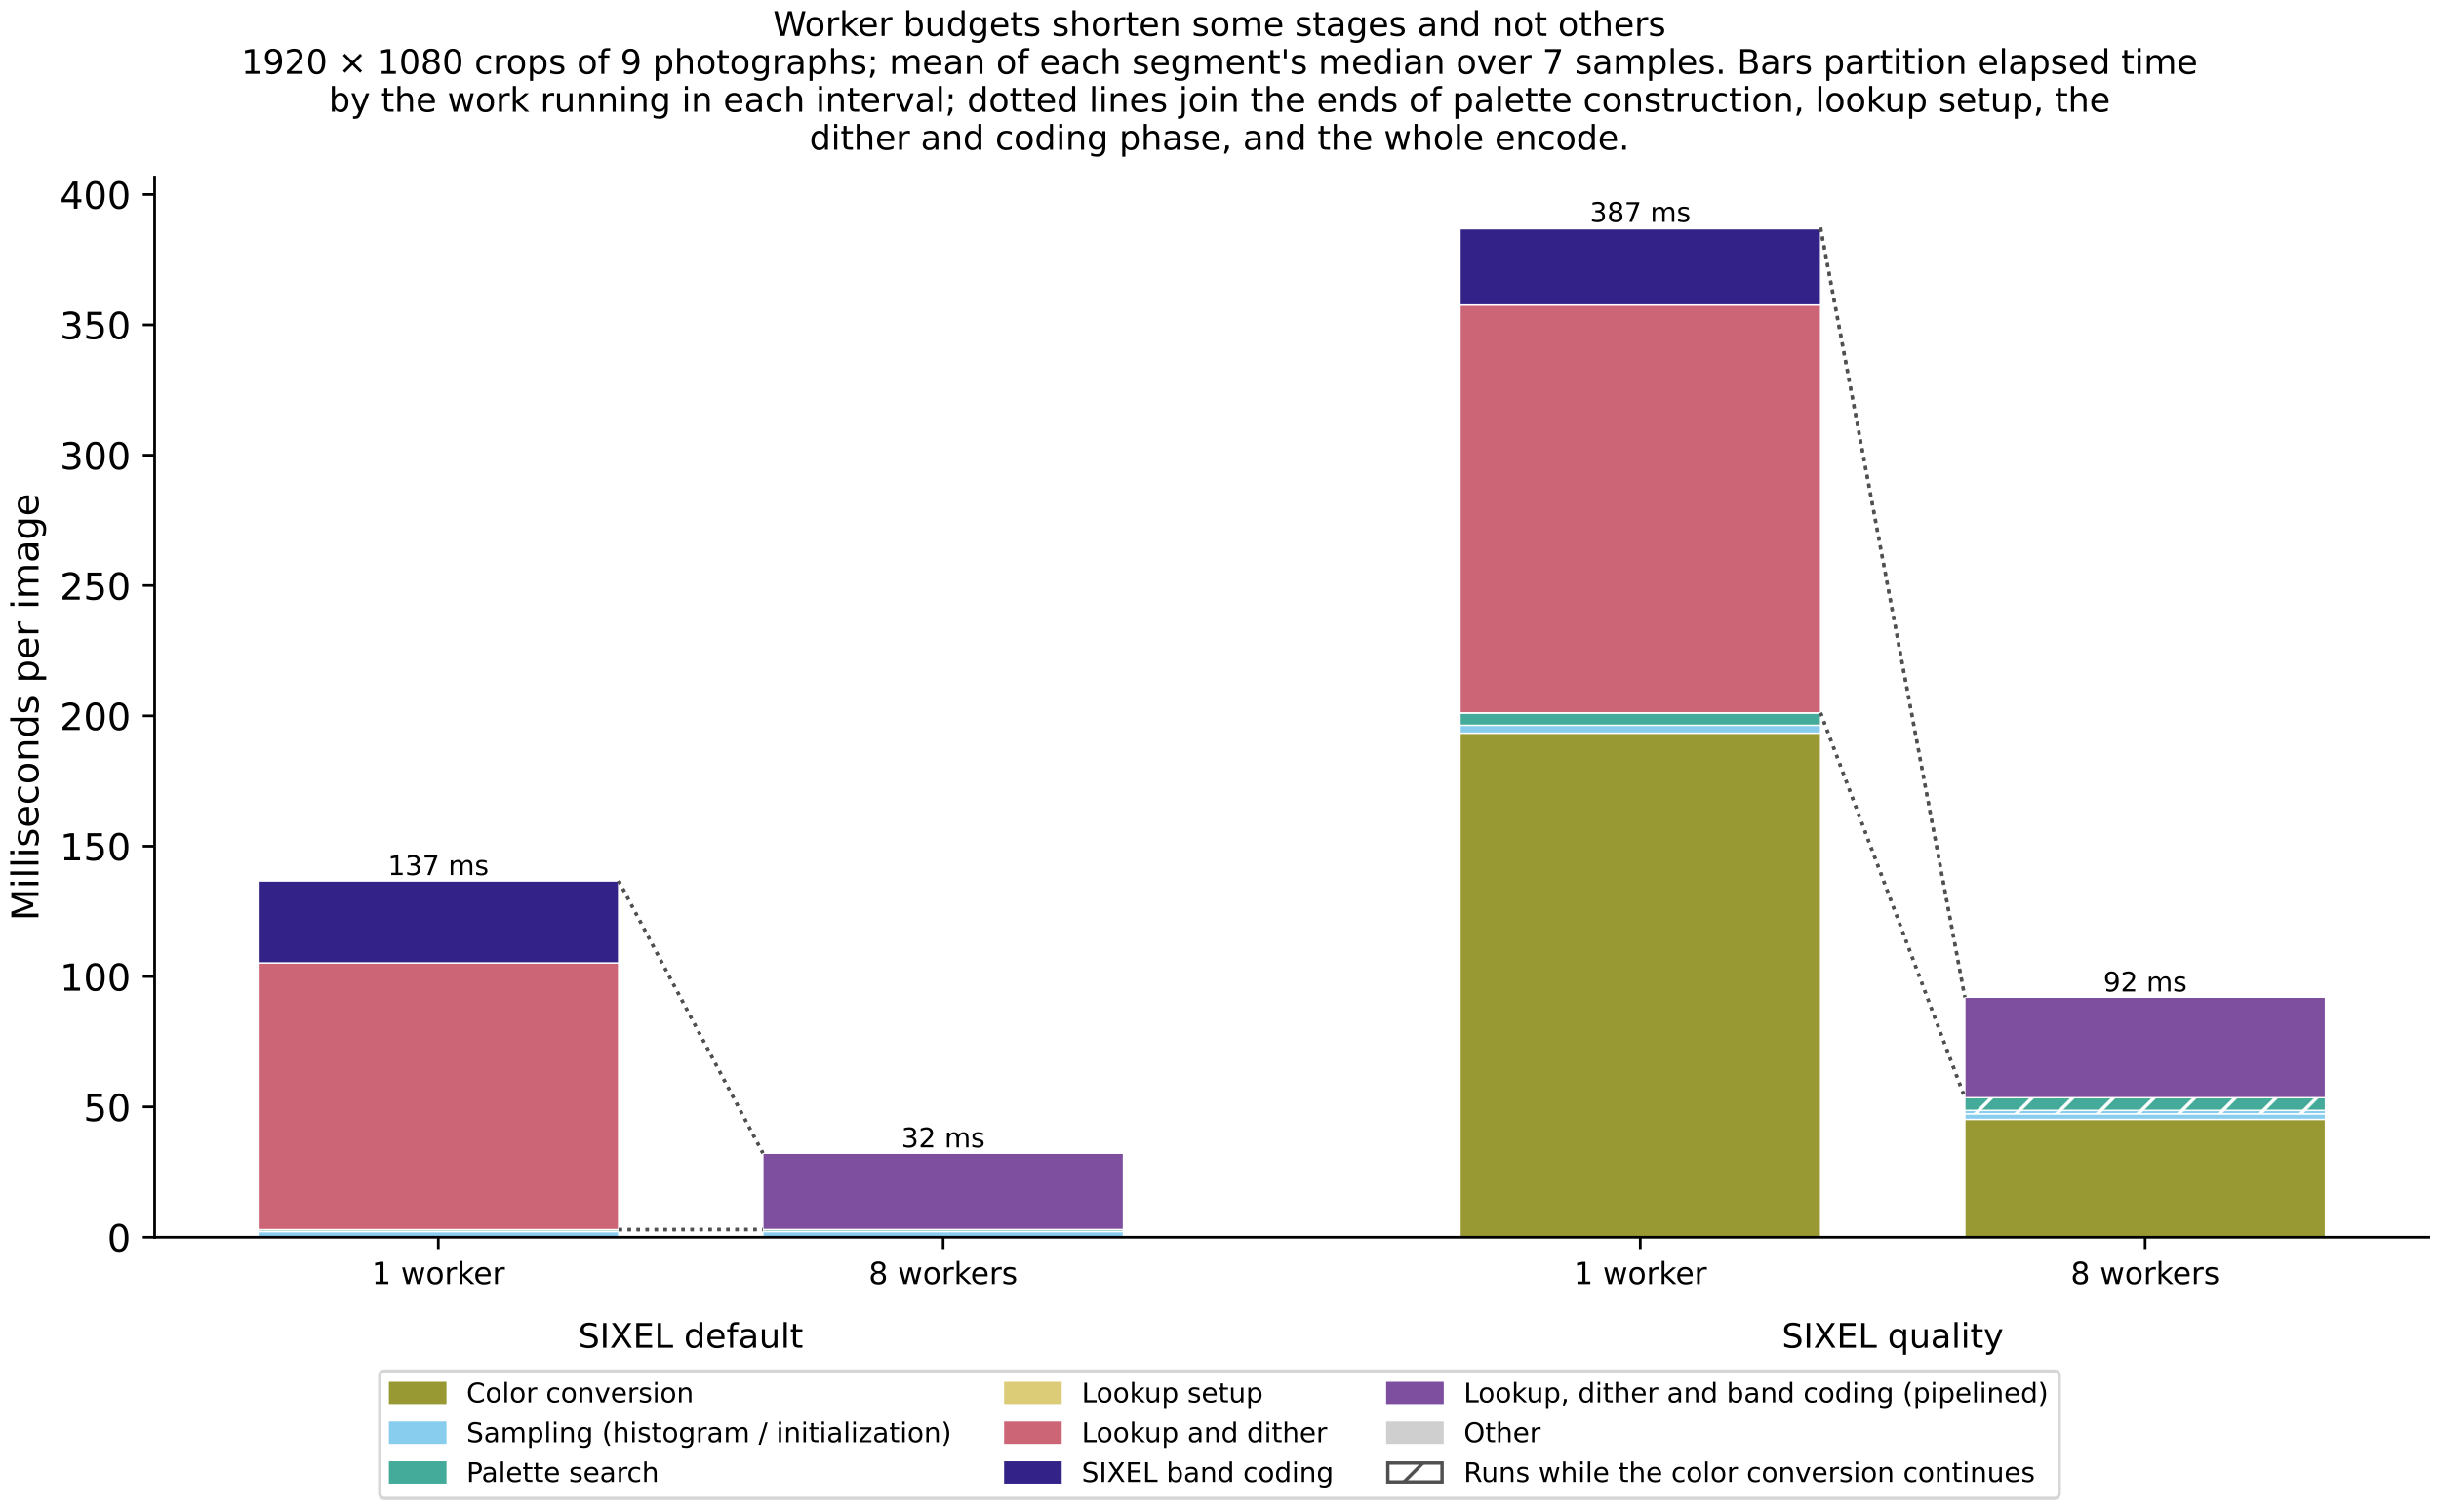
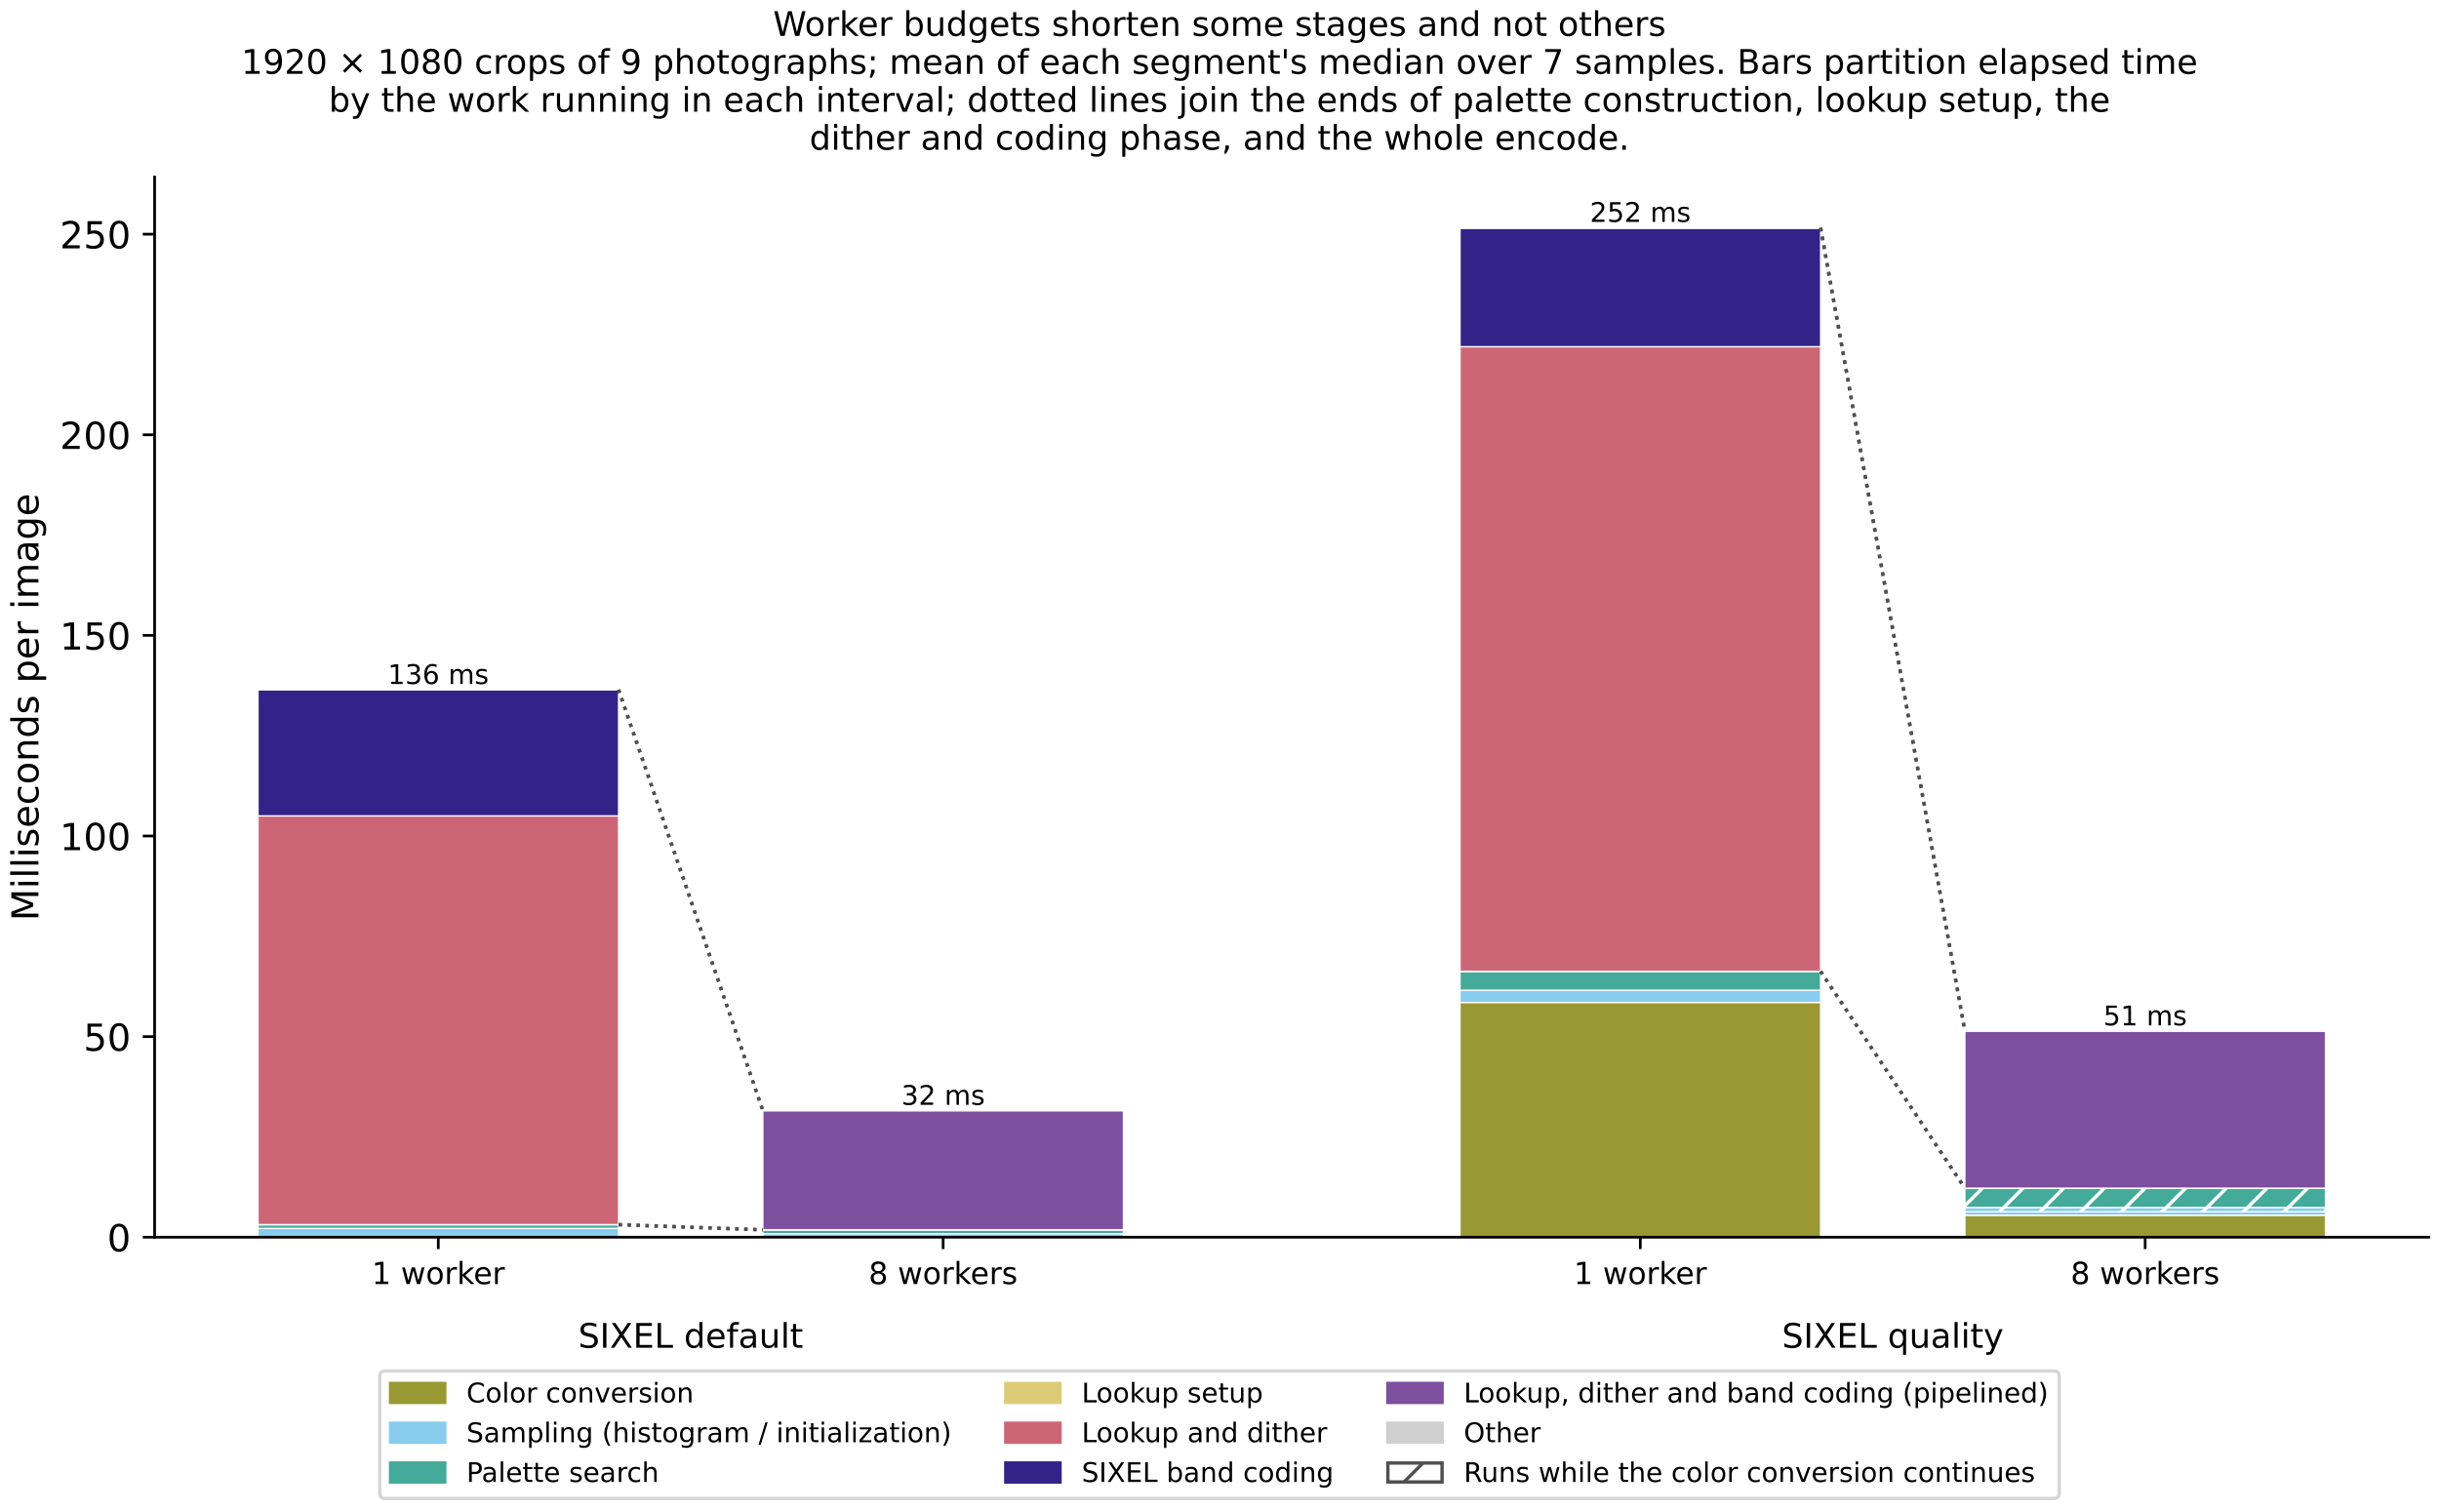
<svg xmlns="http://www.w3.org/2000/svg" xmlns:xlink="http://www.w3.org/1999/xlink" width="720pt" height="446.4pt" viewBox="0 0 720 446.4" version="1.1">
  <defs>
    <style type="text/css">*{stroke-linejoin: round; stroke-linecap: butt}</style>
  </defs>
  <g id="figure_1">
    <g id="patch_1">
      <path d="M 0 446.4 L 720 446.4 L 720 0 L 0 0 z " style="fill: #ffffff" />
    </g>
    <g id="axes_1">
      <g id="patch_2">
        <path d="M 45.642 365.268 L 717 365.268 L 717 52.272 L 45.642 52.272 z " style="fill: #ffffff" />
      </g>
      <g id="patch_3">
-         <path d="M 76.159 365.268 L 182.611 365.268 L 182.611 363.603 L 76.159 363.603 z " clip-path="url(#pcef908b6b8)" style="fill: #88ccee; stroke: #ffffff; stroke-width: 0.4; stroke-linejoin: miter" />
+         <path d="M 76.159 365.268 L 182.611 365.268 L 182.611 362.686 L 76.159 362.686 z " clip-path="url(#pcef908b6b8)" style="fill: #88ccee; stroke: #ffffff; stroke-width: 0.4; stroke-linejoin: miter" />
      </g>
      <g id="patch_4">
-         <path d="M 76.159 363.603 L 182.611 363.603 L 182.611 363.038 L 76.159 363.038 z " clip-path="url(#pcef908b6b8)" style="fill: #44aa99; stroke: #ffffff; stroke-width: 0.4; stroke-linejoin: miter" />
+         <path d="M 76.159 362.686 L 182.611 362.686 L 182.611 361.579 L 76.159 361.579 z " clip-path="url(#pcef908b6b8)" style="fill: #44aa99; stroke: #ffffff; stroke-width: 0.4; stroke-linejoin: miter" />
      </g>
      <g id="patch_5">
-         <path d="M 76.159 363.038 L 182.611 363.038 L 182.611 363.018 L 76.159 363.018 z " clip-path="url(#pcef908b6b8)" style="fill: #ddcc77; stroke: #ffffff; stroke-width: 0.4; stroke-linejoin: miter" />
+         <path d="M 76.159 361.579 L 182.611 361.579 L 182.611 361.547 L 76.159 361.547 z " clip-path="url(#pcef908b6b8)" style="fill: #ddcc77; stroke: #ffffff; stroke-width: 0.4; stroke-linejoin: miter" />
      </g>
      <g id="patch_6">
-         <path d="M 76.159 363.018 L 182.611 363.018 L 182.611 284.282 L 76.159 284.282 z " clip-path="url(#pcef908b6b8)" style="fill: #cc6677; stroke: #ffffff; stroke-width: 0.4; stroke-linejoin: miter" />
+         <path d="M 76.159 361.547 L 182.611 361.547 L 182.611 240.882 L 76.159 240.882 z " clip-path="url(#pcef908b6b8)" style="fill: #cc6677; stroke: #ffffff; stroke-width: 0.4; stroke-linejoin: miter" />
      </g>
      <g id="patch_7">
-         <path d="M 76.159 284.282 L 182.611 284.282 L 182.611 260.044 L 76.159 260.044 z " clip-path="url(#pcef908b6b8)" style="fill: #332288; stroke: #ffffff; stroke-width: 0.4; stroke-linejoin: miter" />
+         <path d="M 76.159 240.882 L 182.611 240.882 L 182.611 203.633 L 76.159 203.633 z " clip-path="url(#pcef908b6b8)" style="fill: #332288; stroke: #ffffff; stroke-width: 0.4; stroke-linejoin: miter" />
      </g>
      <g id="patch_8">
-         <path d="M 76.159 260.044 L 182.611 260.044 L 182.611 260.027 L 76.159 260.027 z " clip-path="url(#pcef908b6b8)" style="fill: #cfcfcf; stroke: #ffffff; stroke-width: 0.4; stroke-linejoin: miter" />
+         <path d="M 76.159 203.633 L 182.611 203.633 L 182.611 203.609 L 76.159 203.609 z " clip-path="url(#pcef908b6b8)" style="fill: #cfcfcf; stroke: #ffffff; stroke-width: 0.4; stroke-linejoin: miter" />
      </g>
      <g id="patch_9">
-         <path d="M 225.191 365.268 L 331.643 365.268 L 331.643 363.595 L 225.191 363.595 z " clip-path="url(#pcef908b6b8)" style="fill: #88ccee; stroke: #ffffff; stroke-width: 0.4; stroke-linejoin: miter" />
+         <path d="M 225.191 365.268 L 331.643 365.268 L 331.643 364.224 L 225.191 364.224 z " clip-path="url(#pcef908b6b8)" style="fill: #88ccee; stroke: #ffffff; stroke-width: 0.4; stroke-linejoin: miter" />
      </g>
      <g id="patch_10">
-         <path d="M 225.191 363.595 L 331.643 363.595 L 331.643 363.016 L 225.191 363.016 z " clip-path="url(#pcef908b6b8)" style="fill: #44aa99; stroke: #ffffff; stroke-width: 0.4; stroke-linejoin: miter" />
+         <path d="M 225.191 364.224 L 331.643 364.224 L 331.643 363.118 L 225.191 363.118 z " clip-path="url(#pcef908b6b8)" style="fill: #44aa99; stroke: #ffffff; stroke-width: 0.4; stroke-linejoin: miter" />
      </g>
      <g id="patch_11">
-         <path d="M 225.191 363.016 L 331.643 363.016 L 331.643 362.985 L 225.191 362.985 z " clip-path="url(#pcef908b6b8)" style="fill: #ddcc77; stroke: #ffffff; stroke-width: 0.4; stroke-linejoin: miter" />
+         <path d="M 225.191 363.118 L 331.643 363.118 L 331.643 363.068 L 225.191 363.068 z " clip-path="url(#pcef908b6b8)" style="fill: #ddcc77; stroke: #ffffff; stroke-width: 0.4; stroke-linejoin: miter" />
      </g>
      <g id="patch_12">
-         <path d="M 225.191 362.985 L 331.643 362.985 L 331.643 340.451 L 225.191 340.451 z " clip-path="url(#pcef908b6b8)" style="fill: #7d4f9e; stroke: #ffffff; stroke-width: 0.4; stroke-linejoin: miter" />
+         <path d="M 225.191 363.068 L 331.643 363.068 L 331.643 327.915 L 225.191 327.915 z " clip-path="url(#pcef908b6b8)" style="fill: #7d4f9e; stroke: #ffffff; stroke-width: 0.4; stroke-linejoin: miter" />
      </g>
      <g id="patch_13">
-         <path d="M 225.191 340.451 L 331.643 340.451 L 331.643 340.412 L 225.191 340.412 z " clip-path="url(#pcef908b6b8)" style="fill: #cfcfcf; stroke: #ffffff; stroke-width: 0.4; stroke-linejoin: miter" />
+         <path d="M 225.191 327.915 L 331.643 327.915 L 331.643 327.861 L 225.191 327.861 z " clip-path="url(#pcef908b6b8)" style="fill: #cfcfcf; stroke: #ffffff; stroke-width: 0.4; stroke-linejoin: miter" />
      </g>
      <g id="patch_14">
-         <path d="M 430.999 365.268 L 537.451 365.268 L 537.451 216.443 L 430.999 216.443 z " clip-path="url(#pcef908b6b8)" style="fill: #999933; stroke: #ffffff; stroke-width: 0.4; stroke-linejoin: miter" />
+         <path d="M 430.999 365.268 L 537.451 365.268 L 537.451 295.961 L 430.999 295.961 z " clip-path="url(#pcef908b6b8)" style="fill: #999933; stroke: #ffffff; stroke-width: 0.4; stroke-linejoin: miter" />
      </g>
      <g id="patch_15">
-         <path d="M 430.999 216.443 L 537.451 216.443 L 537.451 214.111 L 430.999 214.111 z " clip-path="url(#pcef908b6b8)" style="fill: #88ccee; stroke: #ffffff; stroke-width: 0.4; stroke-linejoin: miter" />
+         <path d="M 430.999 295.961 L 537.451 295.961 L 537.451 292.352 L 430.999 292.352 z " clip-path="url(#pcef908b6b8)" style="fill: #88ccee; stroke: #ffffff; stroke-width: 0.4; stroke-linejoin: miter" />
      </g>
      <g id="patch_16">
-         <path d="M 430.999 214.111 L 537.451 214.111 L 537.451 210.48 L 430.999 210.48 z " clip-path="url(#pcef908b6b8)" style="fill: #44aa99; stroke: #ffffff; stroke-width: 0.4; stroke-linejoin: miter" />
+         <path d="M 430.999 292.352 L 537.451 292.352 L 537.451 286.799 L 430.999 286.799 z " clip-path="url(#pcef908b6b8)" style="fill: #44aa99; stroke: #ffffff; stroke-width: 0.4; stroke-linejoin: miter" />
      </g>
      <g id="patch_17">
-         <path d="M 430.999 210.48 L 537.451 210.48 L 537.451 210.464 L 430.999 210.464 z " clip-path="url(#pcef908b6b8)" style="fill: #ddcc77; stroke: #ffffff; stroke-width: 0.4; stroke-linejoin: miter" />
+         <path d="M 430.999 286.799 L 537.451 286.799 L 537.451 286.776 L 430.999 286.776 z " clip-path="url(#pcef908b6b8)" style="fill: #ddcc77; stroke: #ffffff; stroke-width: 0.4; stroke-linejoin: miter" />
      </g>
      <g id="patch_18">
-         <path d="M 430.999 210.464 L 537.451 210.464 L 537.451 90.031 L 430.999 90.031 z " clip-path="url(#pcef908b6b8)" style="fill: #cc6677; stroke: #ffffff; stroke-width: 0.4; stroke-linejoin: miter" />
+         <path d="M 430.999 286.776 L 537.451 286.776 L 537.451 102.359 L 430.999 102.359 z " clip-path="url(#pcef908b6b8)" style="fill: #cc6677; stroke: #ffffff; stroke-width: 0.4; stroke-linejoin: miter" />
      </g>
      <g id="patch_19">
-         <path d="M 430.999 90.031 L 537.451 90.031 L 537.451 67.514 L 430.999 67.514 z " clip-path="url(#pcef908b6b8)" style="fill: #332288; stroke: #ffffff; stroke-width: 0.4; stroke-linejoin: miter" />
+         <path d="M 430.999 102.359 L 537.451 102.359 L 537.451 67.376 L 430.999 67.376 z " clip-path="url(#pcef908b6b8)" style="fill: #332288; stroke: #ffffff; stroke-width: 0.4; stroke-linejoin: miter" />
      </g>
      <g id="patch_20">
-         <path d="M 430.999 67.514 L 537.451 67.514 L 537.451 67.177 L 430.999 67.177 z " clip-path="url(#pcef908b6b8)" style="fill: #cfcfcf; stroke: #ffffff; stroke-width: 0.4; stroke-linejoin: miter" />
+         <path d="M 430.999 67.376 L 537.451 67.376 L 537.451 67.177 L 430.999 67.177 z " clip-path="url(#pcef908b6b8)" style="fill: #cfcfcf; stroke: #ffffff; stroke-width: 0.4; stroke-linejoin: miter" />
      </g>
      <g id="patch_21">
-         <path d="M 580.032 365.268 L 686.484 365.268 L 686.484 330.476 L 580.032 330.476 z " clip-path="url(#pcef908b6b8)" style="fill: #999933; stroke: #ffffff; stroke-width: 0.4; stroke-linejoin: miter" />
+         <path d="M 580.032 365.268 L 686.484 365.268 L 686.484 358.773 L 580.032 358.773 z " clip-path="url(#pcef908b6b8)" style="fill: #999933; stroke: #ffffff; stroke-width: 0.4; stroke-linejoin: miter" />
      </g>
      <g id="patch_22">
-         <path d="M 580.032 330.476 L 686.484 330.476 L 686.484 328.839 L 580.032 328.839 z " clip-path="url(#pcef908b6b8)" style="fill: #88ccee; stroke: #ffffff; stroke-width: 0.4; stroke-linejoin: miter" />
+         <path d="M 580.032 358.773 L 686.484 358.773 L 686.484 357.768 L 580.032 357.768 z " clip-path="url(#pcef908b6b8)" style="fill: #88ccee; stroke: #ffffff; stroke-width: 0.4; stroke-linejoin: miter" />
      </g>
      <g id="patch_23">
-         <path d="M 580.032 328.839 L 686.484 328.839 L 686.484 327.802 L 580.032 327.802 z " clip-path="url(#pcef908b6b8)" style="fill: url(#hb8862b56ca); stroke: #ffffff; stroke-width: 0.4; stroke-linejoin: miter" />
+         <path d="M 580.032 357.768 L 686.484 357.768 L 686.484 356.479 L 580.032 356.479 z " clip-path="url(#pcef908b6b8)" style="fill: url(#hb8862b56ca); stroke: #ffffff; stroke-width: 0.4; stroke-linejoin: miter" />
      </g>
      <g id="patch_24">
-         <path d="M 580.032 327.802 L 686.484 327.802 L 686.484 324.083 L 580.032 324.083 z " clip-path="url(#pcef908b6b8)" style="fill: url(#h8ee6bf462e); stroke: #ffffff; stroke-width: 0.4; stroke-linejoin: miter" />
+         <path d="M 580.032 356.479 L 686.484 356.479 L 686.484 350.795 L 580.032 350.795 z " clip-path="url(#pcef908b6b8)" style="fill: url(#h8ee6bf462e); stroke: #ffffff; stroke-width: 0.4; stroke-linejoin: miter" />
      </g>
      <g id="patch_25">
-         <path d="M 580.032 324.083 L 686.484 324.083 L 686.484 324.078 L 580.032 324.078 z " clip-path="url(#pcef908b6b8)" style="fill: #ddcc77; stroke: #ffffff; stroke-width: 0.4; stroke-linejoin: miter" />
+         <path d="M 580.032 350.795 L 686.484 350.795 L 686.484 350.791 L 580.032 350.791 z " clip-path="url(#pcef908b6b8)" style="fill: #ddcc77; stroke: #ffffff; stroke-width: 0.4; stroke-linejoin: miter" />
      </g>
      <g id="patch_26">
-         <path d="M 580.032 324.078 L 686.484 324.078 L 686.484 294.405 L 580.032 294.405 z " clip-path="url(#pcef908b6b8)" style="fill: #7d4f9e; stroke: #ffffff; stroke-width: 0.4; stroke-linejoin: miter" />
+         <path d="M 580.032 350.791 L 686.484 350.791 L 686.484 304.413 L 580.032 304.413 z " clip-path="url(#pcef908b6b8)" style="fill: #7d4f9e; stroke: #ffffff; stroke-width: 0.4; stroke-linejoin: miter" />
      </g>
      <g id="patch_27">
-         <path d="M 580.032 294.405 L 686.484 294.405 L 686.484 294.386 L 580.032 294.386 z " clip-path="url(#pcef908b6b8)" style="fill: #cfcfcf; stroke: #ffffff; stroke-width: 0.4; stroke-linejoin: miter" />
+         <path d="M 580.032 304.413 L 686.484 304.413 L 686.484 304.383 L 580.032 304.383 z " clip-path="url(#pcef908b6b8)" style="fill: #cfcfcf; stroke: #ffffff; stroke-width: 0.4; stroke-linejoin: miter" />
      </g>
      <g id="matplotlib.axis_1">
        <g id="xtick_1">
          <g id="line2d_1">
            <defs>
              <path id="md53aa94f5c" d="M 0 0 L 0 3.5 " style="stroke: #000000; stroke-width: 0.8" />
            </defs>
            <g>
              <use xlink:href="#md53aa94f5c" x="129.385" y="365.268" style="stroke: #000000; stroke-width: 0.8" />
            </g>
          </g>
          <g id="text_1">
            <text style="font-size: 9px; font-family: 'DejaVu Sans'; text-anchor: middle" x="129.385" y="379.106" transform="rotate(-0 129.3847 379.1064)">1 worker</text>
          </g>
        </g>
        <g id="xtick_2">
          <g id="line2d_2">
            <g>
              <use xlink:href="#md53aa94f5c" x="278.417" y="365.268" style="stroke: #000000; stroke-width: 0.8" />
            </g>
          </g>
          <g id="text_2">
            <text style="font-size: 9px; font-family: 'DejaVu Sans'; text-anchor: middle" x="278.417" y="379.106" transform="rotate(-0 278.4175 379.1064)">8 workers</text>
          </g>
        </g>
        <g id="xtick_3">
          <g id="line2d_3">
            <g>
              <use xlink:href="#md53aa94f5c" x="484.225" y="365.268" style="stroke: #000000; stroke-width: 0.8" />
            </g>
          </g>
          <g id="text_3">
            <text style="font-size: 9px; font-family: 'DejaVu Sans'; text-anchor: middle" x="484.225" y="379.106" transform="rotate(-0 484.2247 379.1064)">1 worker</text>
          </g>
        </g>
        <g id="xtick_4">
          <g id="line2d_4">
            <g>
              <use xlink:href="#md53aa94f5c" x="633.258" y="365.268" style="stroke: #000000; stroke-width: 0.8" />
            </g>
          </g>
          <g id="text_4">
            <text style="font-size: 9px; font-family: 'DejaVu Sans'; text-anchor: middle" x="633.258" y="379.106" transform="rotate(-0 633.2575 379.1064)">8 workers</text>
          </g>
        </g>
      </g>
      <g id="matplotlib.axis_2">
        <g id="ytick_1">
          <g id="line2d_5">
            <defs>
              <path id="mce1e68a593" d="M 0 0 L -3.5 0 " style="stroke: #000000; stroke-width: 0.8" />
            </defs>
            <g>
              <use xlink:href="#mce1e68a593" x="45.642" y="365.268" style="stroke: #000000; stroke-width: 0.8" />
            </g>
          </g>
          <g id="text_5">
            <text style="font-size: 11px; font-family: 'DejaVu Sans'; text-anchor: end" x="38.642" y="369.447" transform="rotate(-0 38.64243 369.4469)">0</text>
          </g>
        </g>
        <g id="ytick_2">
          <g id="line2d_6">
            <g>
-               <use xlink:href="#mce1e68a593" x="45.642" y="326.787" style="stroke: #000000; stroke-width: 0.8" />
+               <use xlink:href="#mce1e68a593" x="45.642" y="306.043" style="stroke: #000000; stroke-width: 0.8" />
            </g>
          </g>
          <g id="text_6">
-             <text style="font-size: 11px; font-family: 'DejaVu Sans'; text-anchor: end" x="38.642" y="330.967" transform="rotate(-0 38.64243 330.9666)">50</text>
+             <text style="font-size: 11px; font-family: 'DejaVu Sans'; text-anchor: end" x="38.642" y="310.222" transform="rotate(-0 38.64243 310.2221)">50</text>
          </g>
        </g>
        <g id="ytick_3">
          <g id="line2d_7">
            <g>
-               <use xlink:href="#mce1e68a593" x="45.642" y="288.307" style="stroke: #000000; stroke-width: 0.8" />
+               <use xlink:href="#mce1e68a593" x="45.642" y="246.818" style="stroke: #000000; stroke-width: 0.8" />
            </g>
          </g>
          <g id="text_7">
-             <text style="font-size: 11px; font-family: 'DejaVu Sans'; text-anchor: end" x="38.642" y="292.486" transform="rotate(-0 38.64243 292.4862)">100</text>
+             <text style="font-size: 11px; font-family: 'DejaVu Sans'; text-anchor: end" x="38.642" y="250.997" transform="rotate(-0 38.64243 250.9973)">100</text>
          </g>
        </g>
        <g id="ytick_4">
          <g id="line2d_8">
            <g>
-               <use xlink:href="#mce1e68a593" x="45.642" y="249.827" style="stroke: #000000; stroke-width: 0.8" />
+               <use xlink:href="#mce1e68a593" x="45.642" y="187.593" style="stroke: #000000; stroke-width: 0.8" />
            </g>
          </g>
          <g id="text_8">
-             <text style="font-size: 11px; font-family: 'DejaVu Sans'; text-anchor: end" x="38.642" y="254.006" transform="rotate(-0 38.64243 254.0058)">150</text>
+             <text style="font-size: 11px; font-family: 'DejaVu Sans'; text-anchor: end" x="38.642" y="191.772" transform="rotate(-0 38.64243 191.7724)">150</text>
          </g>
        </g>
        <g id="ytick_5">
          <g id="line2d_9">
            <g>
-               <use xlink:href="#mce1e68a593" x="45.642" y="211.346" style="stroke: #000000; stroke-width: 0.8" />
+               <use xlink:href="#mce1e68a593" x="45.642" y="128.368" style="stroke: #000000; stroke-width: 0.8" />
            </g>
          </g>
          <g id="text_9">
-             <text style="font-size: 11px; font-family: 'DejaVu Sans'; text-anchor: end" x="38.642" y="215.525" transform="rotate(-0 38.64243 215.5254)">200</text>
+             <text style="font-size: 11px; font-family: 'DejaVu Sans'; text-anchor: end" x="38.642" y="132.548" transform="rotate(-0 38.64243 132.5476)">200</text>
          </g>
        </g>
        <g id="ytick_6">
          <g id="line2d_10">
            <g>
-               <use xlink:href="#mce1e68a593" x="45.642" y="172.866" style="stroke: #000000; stroke-width: 0.8" />
+               <use xlink:href="#mce1e68a593" x="45.642" y="69.144" style="stroke: #000000; stroke-width: 0.8" />
            </g>
          </g>
          <g id="text_10">
-             <text style="font-size: 11px; font-family: 'DejaVu Sans'; text-anchor: end" x="38.642" y="177.045" transform="rotate(-0 38.64243 177.045)">250</text>
-           </g>
-         </g>
-         <g id="ytick_7">
-           <g id="line2d_11">
-             <g>
-               <use xlink:href="#mce1e68a593" x="45.642" y="134.385" style="stroke: #000000; stroke-width: 0.8" />
-             </g>
-           </g>
-           <g id="text_11">
-             <text style="font-size: 11px; font-family: 'DejaVu Sans'; text-anchor: end" x="38.642" y="138.565" transform="rotate(-0 38.64243 138.5646)">300</text>
-           </g>
-         </g>
-         <g id="ytick_8">
-           <g id="line2d_12">
-             <g>
-               <use xlink:href="#mce1e68a593" x="45.642" y="95.905" style="stroke: #000000; stroke-width: 0.8" />
-             </g>
-           </g>
-           <g id="text_12">
-             <text style="font-size: 11px; font-family: 'DejaVu Sans'; text-anchor: end" x="38.642" y="100.084" transform="rotate(-0 38.64243 100.0842)">350</text>
-           </g>
-         </g>
-         <g id="ytick_9">
-           <g id="line2d_13">
-             <g>
-               <use xlink:href="#mce1e68a593" x="45.642" y="57.425" style="stroke: #000000; stroke-width: 0.8" />
-             </g>
-           </g>
-           <g id="text_13">
-             <text style="font-size: 11px; font-family: 'DejaVu Sans'; text-anchor: end" x="38.642" y="61.604" transform="rotate(-0 38.64243 61.60384)">400</text>
-           </g>
-         </g>
-         <g id="text_14">
+             <text style="font-size: 11px; font-family: 'DejaVu Sans'; text-anchor: end" x="38.642" y="73.323" transform="rotate(-0 38.64243 73.32276)">250</text>
+           </g>
+         </g>
+         <g id="text_11">
          <text style="font-size: 11px; font-family: 'DejaVu Sans'; text-anchor: middle" x="11.359" y="208.77" transform="rotate(-90 11.35852 208.77)">Milliseconds per image</text>
        </g>
      </g>
+       <g id="line2d_11">
+         <path d="M 182.611 361.579 L 225.191 363.118 " clip-path="url(#pcef908b6b8)" style="fill: none; stroke-dasharray: 1,1.65; stroke-dashoffset: 0; stroke: #505050" />
+       </g>
+       <g id="line2d_12">
+         <path d="M 182.611 361.547 L 225.191 363.068 " clip-path="url(#pcef908b6b8)" style="fill: none; stroke-dasharray: 1,1.65; stroke-dashoffset: 0; stroke: #505050" />
+       </g>
+       <g id="line2d_13">
+         <path d="M 182.611 203.633 L 225.191 327.915 " clip-path="url(#pcef908b6b8)" style="fill: none; stroke-dasharray: 1,1.65; stroke-dashoffset: 0; stroke: #505050" />
+       </g>
      <g id="line2d_14">
-         <path d="M 182.611 363.038 L 225.191 363.016 " clip-path="url(#pcef908b6b8)" style="fill: none; stroke-dasharray: 1,1.65; stroke-dashoffset: 0; stroke: #505050" />
+         <path d="M 182.611 203.609 L 225.191 327.861 " clip-path="url(#pcef908b6b8)" style="fill: none; stroke-dasharray: 1,1.65; stroke-dashoffset: 0; stroke: #505050" />
      </g>
      <g id="line2d_15">
-         <path d="M 182.611 363.018 L 225.191 362.985 " clip-path="url(#pcef908b6b8)" style="fill: none; stroke-dasharray: 1,1.65; stroke-dashoffset: 0; stroke: #505050" />
+         <path d="M 537.451 286.799 L 580.032 350.795 " clip-path="url(#pcef908b6b8)" style="fill: none; stroke-dasharray: 1,1.65; stroke-dashoffset: 0; stroke: #505050" />
      </g>
      <g id="line2d_16">
-         <path d="M 182.611 260.044 L 225.191 340.451 " clip-path="url(#pcef908b6b8)" style="fill: none; stroke-dasharray: 1,1.65; stroke-dashoffset: 0; stroke: #505050" />
+         <path d="M 537.451 286.776 L 580.032 350.791 " clip-path="url(#pcef908b6b8)" style="fill: none; stroke-dasharray: 1,1.65; stroke-dashoffset: 0; stroke: #505050" />
      </g>
      <g id="line2d_17">
-         <path d="M 182.611 260.027 L 225.191 340.412 " clip-path="url(#pcef908b6b8)" style="fill: none; stroke-dasharray: 1,1.65; stroke-dashoffset: 0; stroke: #505050" />
+         <path d="M 537.451 67.376 L 580.032 304.413 " clip-path="url(#pcef908b6b8)" style="fill: none; stroke-dasharray: 1,1.65; stroke-dashoffset: 0; stroke: #505050" />
      </g>
      <g id="line2d_18">
-         <path d="M 537.451 210.48 L 580.032 324.083 " clip-path="url(#pcef908b6b8)" style="fill: none; stroke-dasharray: 1,1.65; stroke-dashoffset: 0; stroke: #505050" />
-       </g>
-       <g id="line2d_19">
-         <path d="M 537.451 210.464 L 580.032 324.078 " clip-path="url(#pcef908b6b8)" style="fill: none; stroke-dasharray: 1,1.65; stroke-dashoffset: 0; stroke: #505050" />
-       </g>
-       <g id="line2d_20">
-         <path d="M 537.451 67.514 L 580.032 294.405 " clip-path="url(#pcef908b6b8)" style="fill: none; stroke-dasharray: 1,1.65; stroke-dashoffset: 0; stroke: #505050" />
-       </g>
-       <g id="line2d_21">
-         <path d="M 537.451 67.177 L 580.032 294.386 " clip-path="url(#pcef908b6b8)" style="fill: none; stroke-dasharray: 1,1.65; stroke-dashoffset: 0; stroke: #505050" />
+         <path d="M 537.451 67.177 L 580.032 304.383 " clip-path="url(#pcef908b6b8)" style="fill: none; stroke-dasharray: 1,1.65; stroke-dashoffset: 0; stroke: #505050" />
      </g>
      <g id="patch_28">
        <path d="M 45.642 365.268 L 45.642 52.272 " style="fill: none; stroke: #000000; stroke-width: 0.8; stroke-linejoin: miter; stroke-linecap: square" />
      </g>
      <g id="patch_29">
        <path d="M 45.642 365.268 L 717 365.268 " style="fill: none; stroke: #000000; stroke-width: 0.8; stroke-linejoin: miter; stroke-linecap: square" />
      </g>
+       <g id="text_12">
+         <text style="font-size: 8px; font-family: 'DejaVu Sans'; text-anchor: middle" x="129.385" y="201.945" transform="rotate(-0 129.3847 201.9453)">136 ms</text>
+       </g>
+       <g id="text_13">
+         <text style="font-size: 8px; font-family: 'DejaVu Sans'; text-anchor: middle" x="278.417" y="326.197" transform="rotate(-0 278.4175 326.1974)">32 ms</text>
+       </g>
+       <g id="text_14">
+         <text style="font-size: 8px; font-family: 'DejaVu Sans'; text-anchor: middle" x="484.225" y="65.513" transform="rotate(-0 484.2247 65.51308)">252 ms</text>
+       </g>
      <g id="text_15">
-         <text style="font-size: 8px; font-family: 'DejaVu Sans'; text-anchor: middle" x="129.385" y="258.363" transform="rotate(-0 129.3847 258.3634)">137 ms</text>
+         <text style="font-size: 8px; font-family: 'DejaVu Sans'; text-anchor: middle" x="633.258" y="302.719" transform="rotate(-0 633.2575 302.7191)">51 ms</text>
      </g>
      <g id="text_16">
-         <text style="font-size: 8px; font-family: 'DejaVu Sans'; text-anchor: middle" x="278.417" y="338.748" transform="rotate(-0 278.4175 338.7482)">32 ms</text>
+         <text style="font-size: 10px; font-family: 'DejaVu Sans'; text-anchor: middle" x="203.901" y="397.906" transform="rotate(-0 203.9011 397.9059)">SIXEL default</text>
      </g>
      <g id="text_17">
-         <text style="font-size: 8px; font-family: 'DejaVu Sans'; text-anchor: middle" x="484.225" y="65.513" transform="rotate(-0 484.2247 65.51308)">387 ms</text>
-       </g>
-       <g id="text_18">
-         <text style="font-size: 8px; font-family: 'DejaVu Sans'; text-anchor: middle" x="633.258" y="292.722" transform="rotate(-0 633.2575 292.7222)">92 ms</text>
-       </g>
-       <g id="text_19">
-         <text style="font-size: 10px; font-family: 'DejaVu Sans'; text-anchor: middle" x="203.901" y="397.906" transform="rotate(-0 203.9011 397.9059)">SIXEL default</text>
-       </g>
-       <g id="text_20">
        <text style="font-size: 10px; font-family: 'DejaVu Sans'; text-anchor: middle" x="558.741" y="397.906" transform="rotate(-0 558.7411 397.9059)">SIXEL quality</text>
      </g>
    </g>
-     <g id="text_21">
+     <g id="text_18">
      <text style="font-size: 10px; font-family: 'DejaVu Sans'" transform="translate(228.2234 10.59868)">Worker budgets shorten some stages and not others</text>
      <text style="font-size: 10px; font-family: 'DejaVu Sans'" transform="translate(71.23203 21.79649)">1920 × 1080 crops of 9 photographs; mean of each segment's median over 7 samples. Bars partition elapsed time</text>
      <text style="font-size: 10px; font-family: 'DejaVu Sans'" transform="translate(97.05078 32.9943)">by the work running in each interval; dotted lines join the ends of palette construction, lookup setup, the</text>
      <text style="font-size: 10px; font-family: 'DejaVu Sans'" transform="translate(238.9641 44.19212)">dither and coding phase, and the whole encode.</text>
    </g>
    <g id="legend_1">
      <g id="patch_30">
        <path d="M 113.7 442.4 L 606.3 442.4 Q 607.9 442.4 607.9 440.8 L 607.9 406.373 Q 607.9 404.772 606.3 404.772 L 113.7 404.772 Q 112.1 404.772 112.1 406.373 L 112.1 440.8 Q 112.1 442.4 113.7 442.4 z " style="fill: #ffffff; opacity: 0.8; stroke: #cccccc; stroke-linejoin: miter" />
      </g>
      <g id="patch_31">
        <path d="M 115.3 414.051 L 131.3 414.051 L 131.3 408.451 L 115.3 408.451 z " style="fill: #999933; stroke: #999933; stroke-linejoin: miter" />
      </g>
-       <g id="text_22">
+       <g id="text_19">
        <text style="font-size: 8px; font-family: 'DejaVu Sans'; text-anchor: start" x="137.7" y="414.051" transform="rotate(-0 137.7 414.0512)">Color conversion</text>
      </g>
      <g id="patch_32">
        <path d="M 115.3 425.794 L 131.3 425.794 L 131.3 420.194 L 115.3 420.194 z " style="fill: #88ccee; stroke: #88ccee; stroke-linejoin: miter" />
      </g>
-       <g id="text_23">
+       <g id="text_20">
        <text style="font-size: 8px; font-family: 'DejaVu Sans'; text-anchor: start" x="137.7" y="425.794" transform="rotate(-0 137.7 425.7937)">Sampling (histogram / initialization)</text>
      </g>
      <g id="patch_33">
        <path d="M 115.3 437.536 L 131.3 437.536 L 131.3 431.936 L 115.3 431.936 z " style="fill: #44aa99; stroke: #44aa99; stroke-linejoin: miter" />
      </g>
-       <g id="text_24">
+       <g id="text_21">
        <text style="font-size: 8px; font-family: 'DejaVu Sans'; text-anchor: start" x="137.7" y="437.536" transform="rotate(-0 137.7 437.5362)">Palette search</text>
      </g>
      <g id="patch_34">
        <path d="M 296.911 414.051 L 312.911 414.051 L 312.911 408.451 L 296.911 408.451 z " style="fill: #ddcc77; stroke: #ddcc77; stroke-linejoin: miter" />
      </g>
-       <g id="text_25">
+       <g id="text_22">
        <text style="font-size: 8px; font-family: 'DejaVu Sans'; text-anchor: start" x="319.311" y="414.051" transform="rotate(-0 319.3112 414.0512)">Lookup setup</text>
      </g>
      <g id="patch_35">
        <path d="M 296.911 425.794 L 312.911 425.794 L 312.911 420.194 L 296.911 420.194 z " style="fill: #cc6677; stroke: #cc6677; stroke-linejoin: miter" />
      </g>
-       <g id="text_26">
+       <g id="text_23">
        <text style="font-size: 8px; font-family: 'DejaVu Sans'; text-anchor: start" x="319.311" y="425.794" transform="rotate(-0 319.3112 425.7937)">Lookup and dither</text>
      </g>
      <g id="patch_36">
        <path d="M 296.911 437.536 L 312.911 437.536 L 312.911 431.936 L 296.911 431.936 z " style="fill: #332288; stroke: #332288; stroke-linejoin: miter" />
      </g>
-       <g id="text_27">
+       <g id="text_24">
        <text style="font-size: 8px; font-family: 'DejaVu Sans'; text-anchor: start" x="319.311" y="437.536" transform="rotate(-0 319.3112 437.5362)">SIXEL band coding</text>
      </g>
      <g id="patch_37">
        <path d="M 409.701 414.051 L 425.701 414.051 L 425.701 408.451 L 409.701 408.451 z " style="fill: #7d4f9e; stroke: #7d4f9e; stroke-linejoin: miter" />
      </g>
-       <g id="text_28">
+       <g id="text_25">
        <text style="font-size: 8px; font-family: 'DejaVu Sans'; text-anchor: start" x="432.101" y="414.051" transform="rotate(-0 432.1012 414.0512)">Lookup, dither and band coding (pipelined)</text>
      </g>
      <g id="patch_38">
        <path d="M 409.701 425.794 L 425.701 425.794 L 425.701 420.194 L 409.701 420.194 z " style="fill: #cfcfcf; stroke: #cfcfcf; stroke-linejoin: miter" />
      </g>
-       <g id="text_29">
+       <g id="text_26">
        <text style="font-size: 8px; font-family: 'DejaVu Sans'; text-anchor: start" x="432.101" y="425.794" transform="rotate(-0 432.1012 425.7937)">Other</text>
      </g>
      <g id="patch_39">
        <path d="M 409.701 437.536 L 425.701 437.536 L 425.701 431.936 L 409.701 431.936 z " style="fill: url(#hb92ebff250); stroke: #505050; stroke-linejoin: miter" />
      </g>
-       <g id="text_30">
+       <g id="text_27">
        <text style="font-size: 8px; font-family: 'DejaVu Sans'; text-anchor: start" x="432.101" y="437.536" transform="rotate(-0 432.1012 437.5362)">Runs while the color conversion continues</text>
      </g>
    </g>
  </g>
  <defs>
    <clipPath id="pcef908b6b8">
      <rect x="45.642" y="52.272" width="671.357" height="312.996" />
    </clipPath>
  </defs>
  <defs>
    <pattern id="hb8862b56ca" patternUnits="userSpaceOnUse" x="0" y="0" width="72" height="72">
      <rect x="0" y="0" width="73" height="73" fill="#88ccee" />
      <path d="M -36 36 L 36 -36 M -30 42 L 42 -30 M -24 48 L 48 -24 M -18 54 L 54 -18 M -12 60 L 60 -12 M -6 66 L 66 -6 M 0 72 L 72 0 M 6 78 L 78 6 M 12 84 L 84 12 M 18 90 L 90 18 M 24 96 L 96 24 M 30 102 L 102 30 M 36 108 L 108 36 " style="fill: #ffffff; stroke: #ffffff; stroke-width: 1.0; stroke-linecap: butt; stroke-linejoin: miter" />
    </pattern>
    <pattern id="h8ee6bf462e" patternUnits="userSpaceOnUse" x="0" y="0" width="72" height="72">
      <rect x="0" y="0" width="73" height="73" fill="#44aa99" />
      <path d="M -36 36 L 36 -36 M -30 42 L 42 -30 M -24 48 L 48 -24 M -18 54 L 54 -18 M -12 60 L 60 -12 M -6 66 L 66 -6 M 0 72 L 72 0 M 6 78 L 78 6 M 12 84 L 84 12 M 18 90 L 90 18 M 24 96 L 96 24 M 30 102 L 102 30 M 36 108 L 108 36 " style="fill: #ffffff; stroke: #ffffff; stroke-width: 1.0; stroke-linecap: butt; stroke-linejoin: miter" />
    </pattern>
    <pattern id="hb92ebff250" patternUnits="userSpaceOnUse" x="0" y="0" width="72" height="72">
      <rect x="0" y="0" width="73" height="73" fill="#ffffff" />
      <path d="M -36 36 L 36 -36 M -30 42 L 42 -30 M -24 48 L 48 -24 M -18 54 L 54 -18 M -12 60 L 60 -12 M -6 66 L 66 -6 M 0 72 L 72 0 M 6 78 L 78 6 M 12 84 L 84 12 M 18 90 L 90 18 M 24 96 L 96 24 M 30 102 L 102 30 M 36 108 L 108 36 " style="fill: #505050; stroke: #505050; stroke-width: 1.0; stroke-linecap: butt; stroke-linejoin: miter" />
    </pattern>
  </defs>
</svg>
